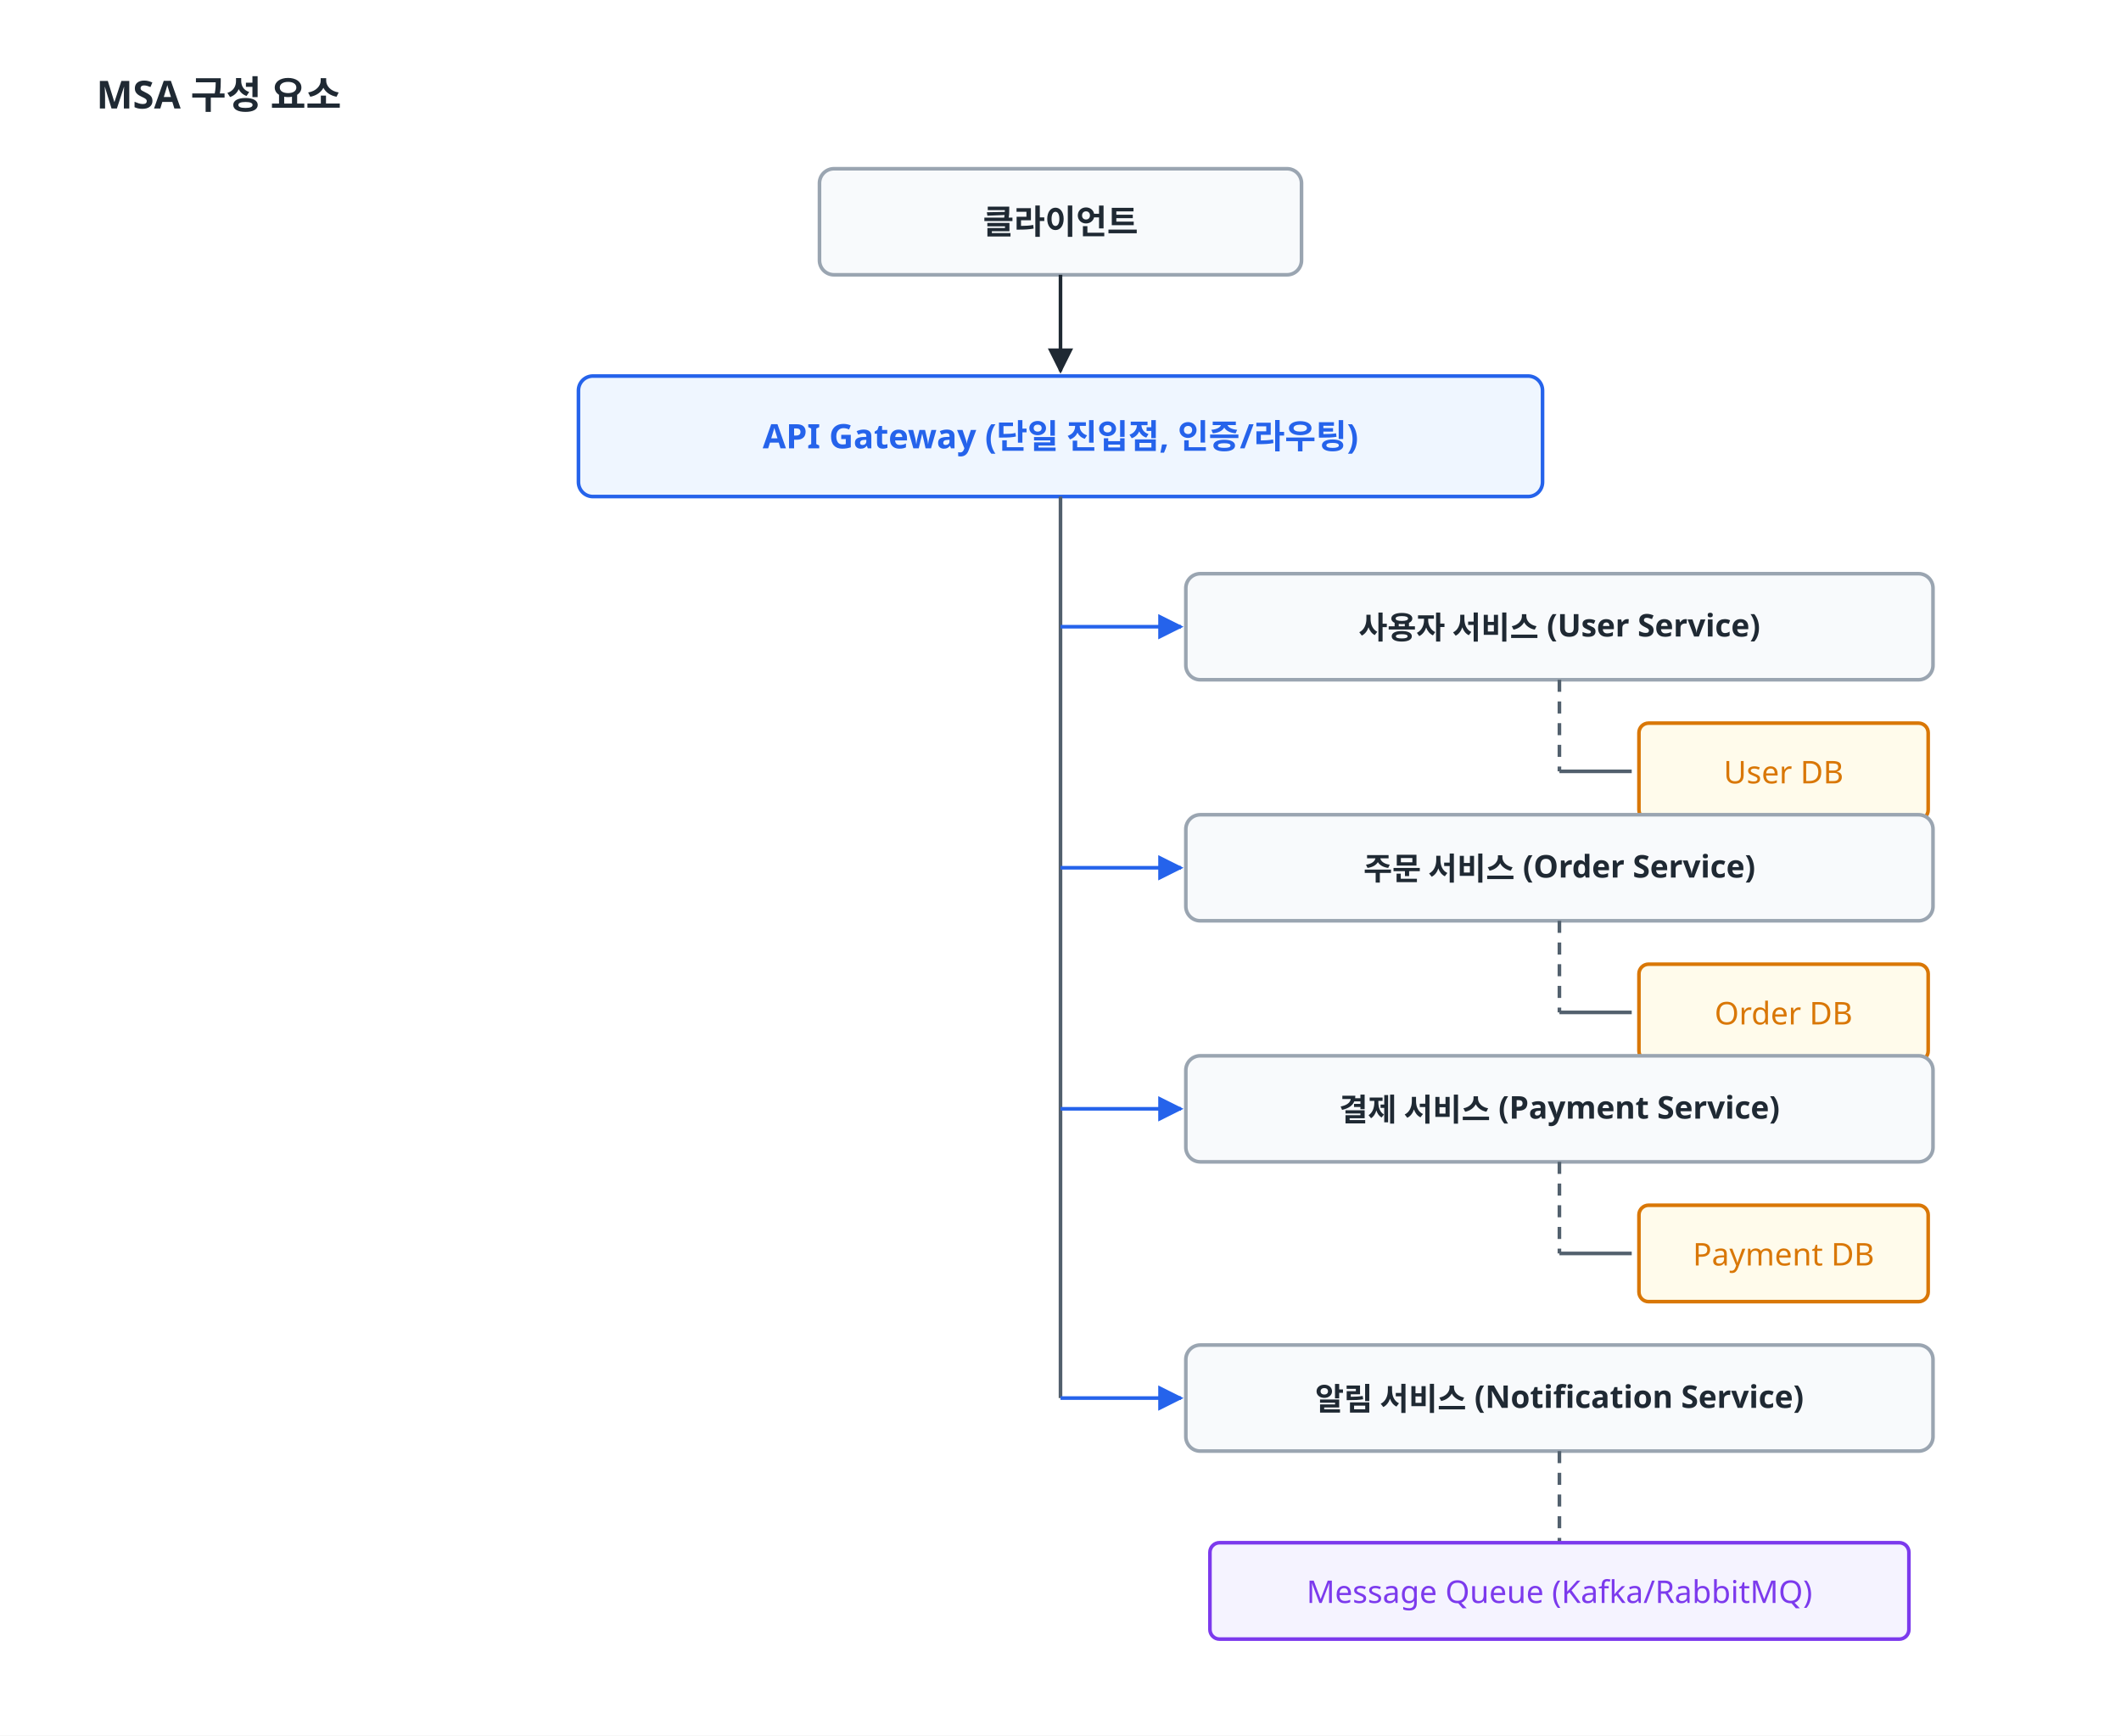
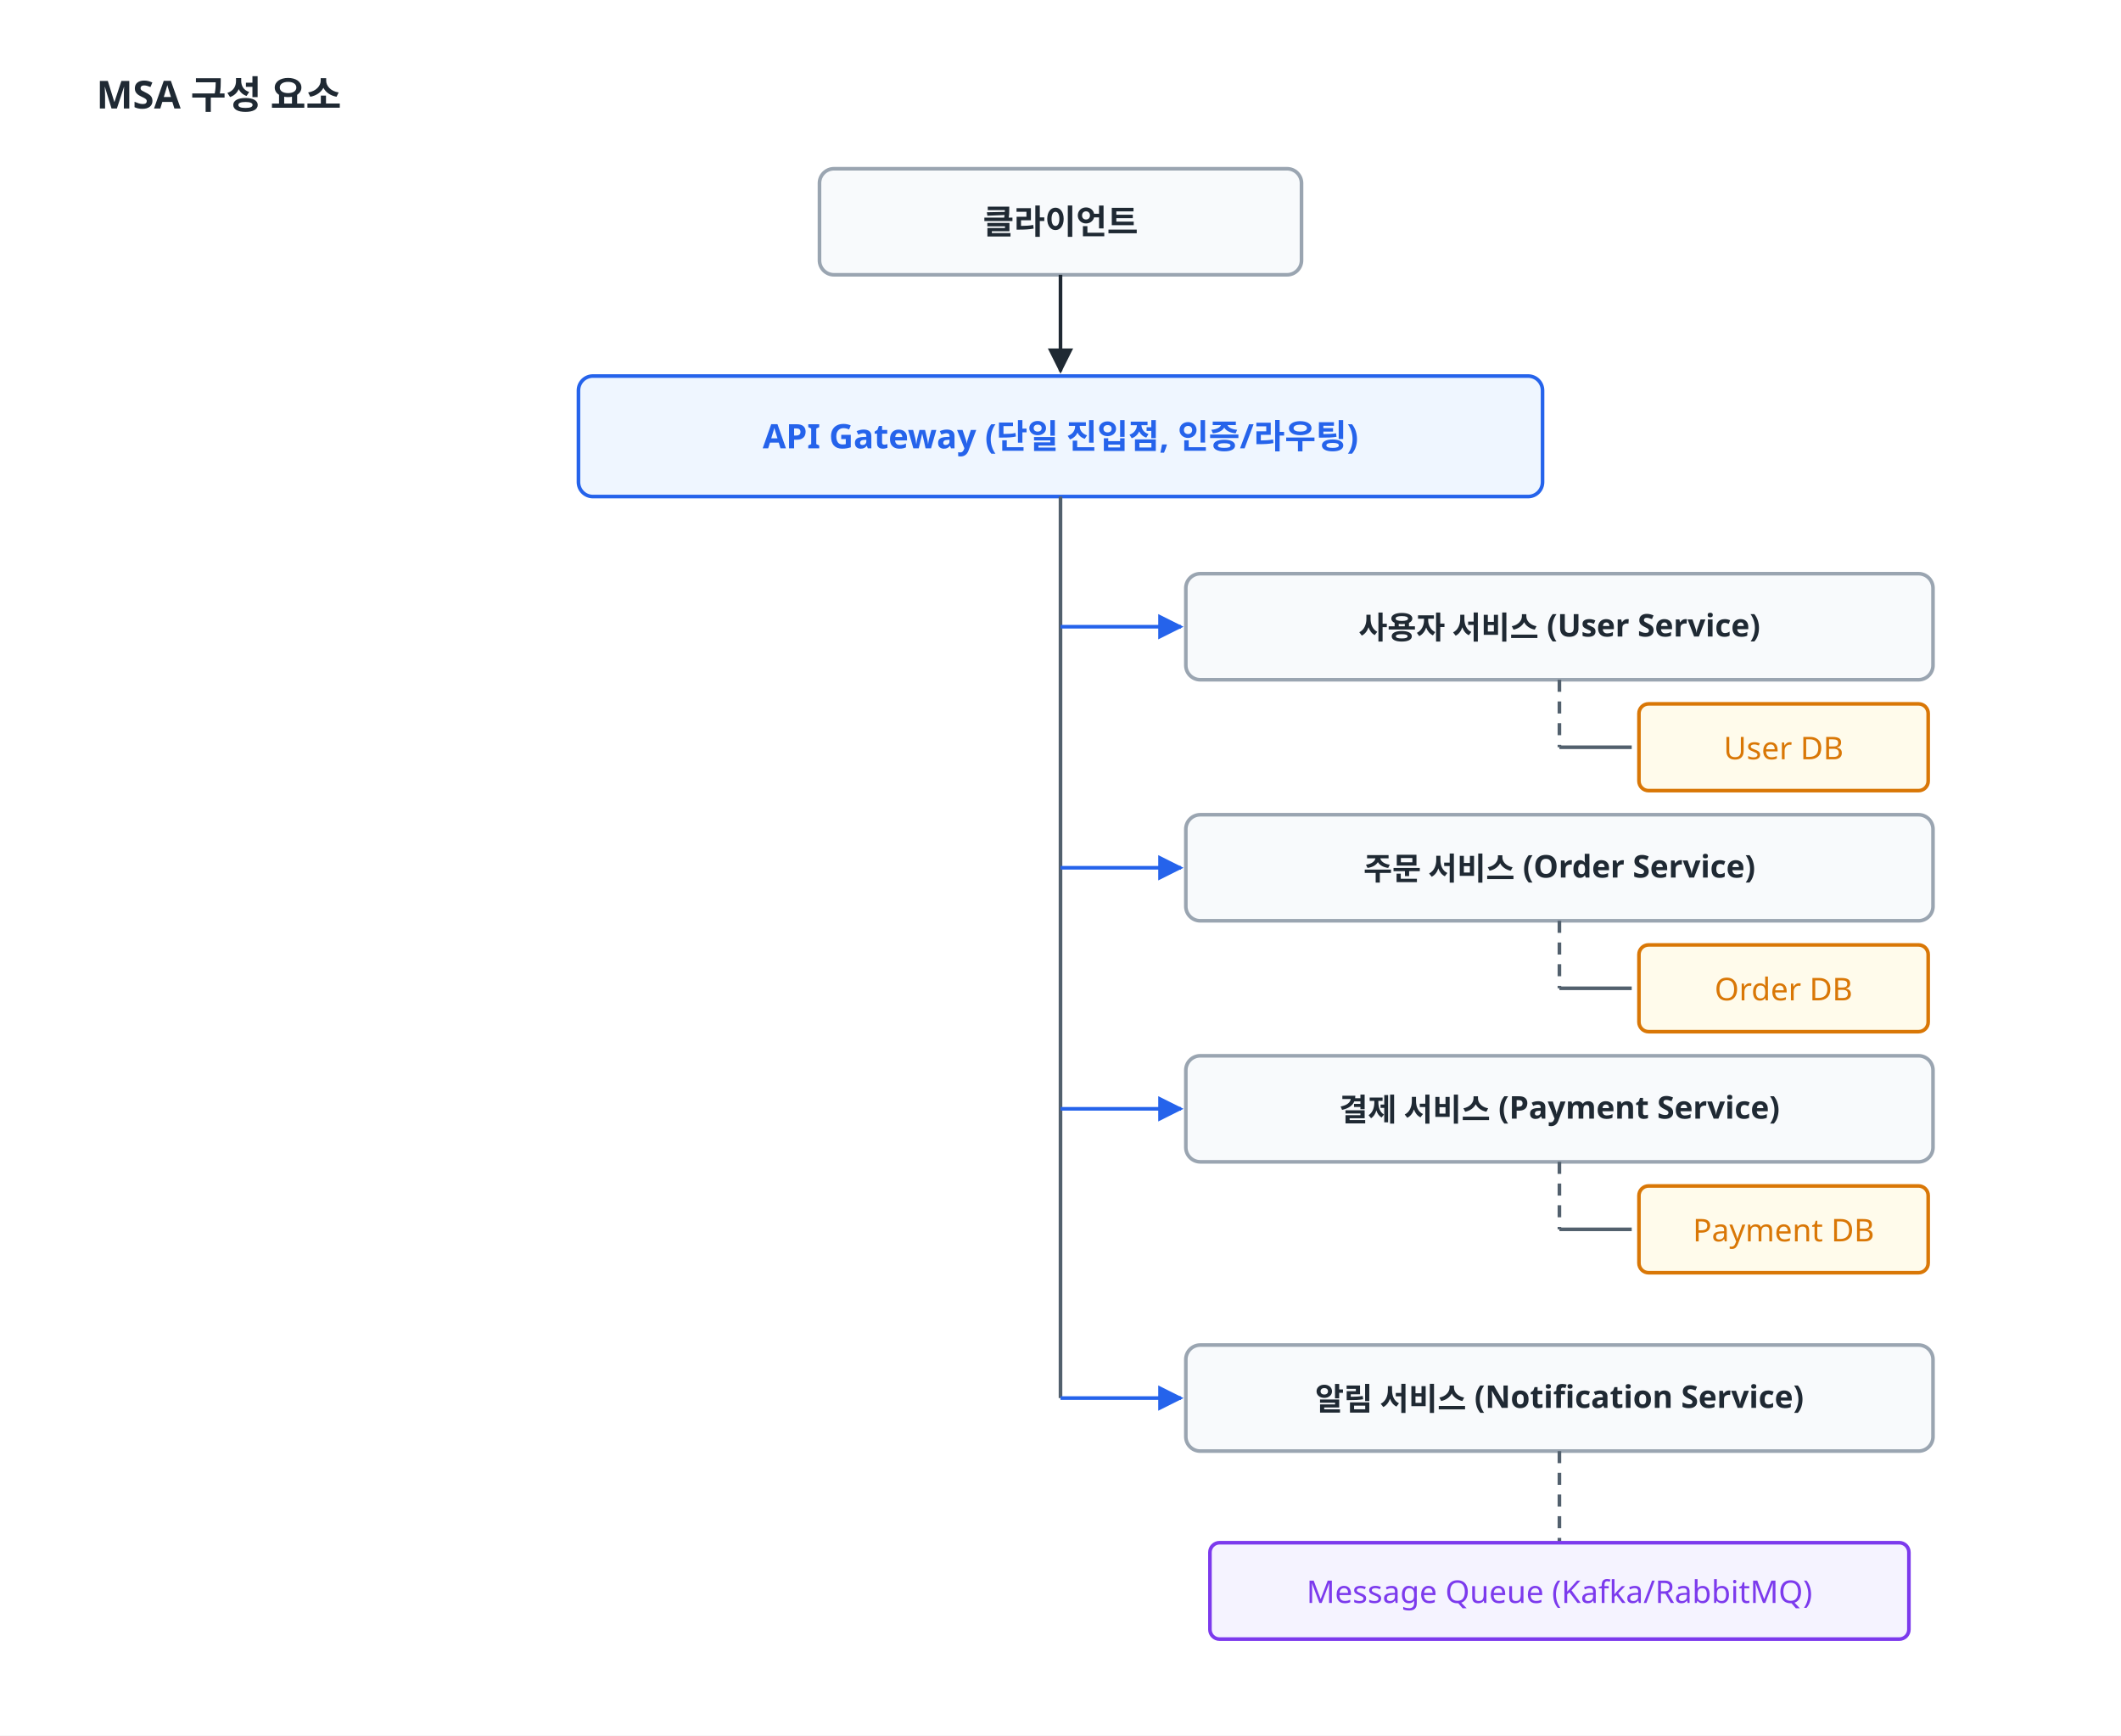
<svg xmlns="http://www.w3.org/2000/svg" viewBox="0 0 880 720" width="880" height="720" font-family="'Malgun Gothic','Apple SD Gothic Neo','Noto Sans KR','Segoe UI',sans-serif" role="img" aria-labelledby="t d">
  <rect width="880" height="720" fill="#ffffff" />
  <defs>
    <marker id="a-ink" viewBox="0 0 10 10" refX="9" refY="5" markerWidth="7" markerHeight="7" orient="auto-start-reverse">
      <path d="M0,0 L10,5 L0,10 z" fill="#1f2933" />
    </marker>
    <marker id="a-blue" viewBox="0 0 10 10" refX="9" refY="5" markerWidth="7" markerHeight="7" orient="auto-start-reverse">
      <path d="M0,0 L10,5 L0,10 z" fill="#2563eb" />
    </marker>
    <marker id="a-purple" viewBox="0 0 10 10" refX="9" refY="5" markerWidth="7" markerHeight="7" orient="auto-start-reverse">
      <path d="M0,0 L10,5 L0,10 z" fill="#7c3aed" />
    </marker>
  </defs>
  <text x="40" y="45" font-size="16" font-weight="bold" fill="#1f2933">MSA 구성 요소</text>
  <rect x="340" y="70" width="200" height="44" rx="6" fill="#f8fafc" stroke="#9aa5b1" stroke-width="1.5" />
  <text x="440" y="97" font-size="14" font-weight="bold" fill="#1f2933" text-anchor="middle">클라이언트</text>
  <path d="M440,114 L440,154" stroke="#1f2933" stroke-width="1.5" fill="none" marker-end="url(#a-ink)" />
  <rect x="240" y="156" width="400" height="50" rx="6" fill="#eff6ff" stroke="#2563eb" stroke-width="1.5" />
  <text x="440" y="186" font-size="14" font-weight="bold" fill="#2563eb" text-anchor="middle">API Gateway (단일 진입점, 인증/라우팅)</text>
  <path d="M440,206 L440,580" stroke="#52606d" stroke-width="1.5" fill="none" />
  <path d="M440,260 L490,260" stroke="#2563eb" stroke-width="1.5" fill="none" marker-end="url(#a-blue)" />
  <rect x="492" y="238" width="310" height="44" rx="6" fill="#f8fafc" stroke="#9aa5b1" stroke-width="1.5" />
  <text x="647" y="265" font-size="13" font-weight="bold" fill="#1f2933" text-anchor="middle">사용자 서비스 (User Service)</text>
-   <path d="M647,282 L647,320" stroke="#52606d" stroke-width="1.5" stroke-dasharray="5 4" fill="none" />
-   <path d="M647,320 L677,320" stroke="#52606d" stroke-width="1.5" fill="none" />
-   <rect x="680" y="300" width="120" height="40" rx="4" fill="#fffbeb" stroke="#d97706" stroke-width="1.5" />
-   <text x="740" y="325" font-size="13" fill="#d97706" text-anchor="middle">User DB</text>
+   <path d="M647,282 L647,310" stroke="#52606d" stroke-width="1.5" stroke-dasharray="5 4" fill="none" />
+   <path d="M647,310 L677,310" stroke="#52606d" stroke-width="1.5" fill="none" />
+   <rect x="680" y="292" width="120" height="36" rx="4" fill="#fffbeb" stroke="#d97706" stroke-width="1.5" />
+   <text x="740" y="315" font-size="13" fill="#d97706" text-anchor="middle">User DB</text>
  <path d="M440,360 L490,360" stroke="#2563eb" stroke-width="1.5" fill="none" marker-end="url(#a-blue)" />
  <rect x="492" y="338" width="310" height="44" rx="6" fill="#f8fafc" stroke="#9aa5b1" stroke-width="1.5" />
  <text x="647" y="365" font-size="13" font-weight="bold" fill="#1f2933" text-anchor="middle">주문 서비스 (Order Service)</text>
-   <path d="M647,382 L647,420" stroke="#52606d" stroke-width="1.5" stroke-dasharray="5 4" fill="none" />
-   <path d="M647,420 L677,420" stroke="#52606d" stroke-width="1.5" fill="none" />
-   <rect x="680" y="400" width="120" height="40" rx="4" fill="#fffbeb" stroke="#d97706" stroke-width="1.5" />
-   <text x="740" y="425" font-size="13" fill="#d97706" text-anchor="middle">Order DB</text>
+   <path d="M647,382 L647,410" stroke="#52606d" stroke-width="1.5" stroke-dasharray="5 4" fill="none" />
+   <path d="M647,410 L677,410" stroke="#52606d" stroke-width="1.5" fill="none" />
+   <rect x="680" y="392" width="120" height="36" rx="4" fill="#fffbeb" stroke="#d97706" stroke-width="1.5" />
+   <text x="740" y="415" font-size="13" fill="#d97706" text-anchor="middle">Order DB</text>
  <path d="M440,460 L490,460" stroke="#2563eb" stroke-width="1.5" fill="none" marker-end="url(#a-blue)" />
  <rect x="492" y="438" width="310" height="44" rx="6" fill="#f8fafc" stroke="#9aa5b1" stroke-width="1.5" />
  <text x="647" y="465" font-size="13" font-weight="bold" fill="#1f2933" text-anchor="middle">결제 서비스 (Payment Service)</text>
-   <path d="M647,482 L647,520" stroke="#52606d" stroke-width="1.5" stroke-dasharray="5 4" fill="none" />
-   <path d="M647,520 L677,520" stroke="#52606d" stroke-width="1.5" fill="none" />
-   <rect x="680" y="500" width="120" height="40" rx="4" fill="#fffbeb" stroke="#d97706" stroke-width="1.5" />
-   <text x="740" y="525" font-size="13" fill="#d97706" text-anchor="middle">Payment DB</text>
+   <path d="M647,482 L647,510" stroke="#52606d" stroke-width="1.5" stroke-dasharray="5 4" fill="none" />
+   <path d="M647,510 L677,510" stroke="#52606d" stroke-width="1.5" fill="none" />
+   <rect x="680" y="492" width="120" height="36" rx="4" fill="#fffbeb" stroke="#d97706" stroke-width="1.5" />
+   <text x="740" y="515" font-size="13" fill="#d97706" text-anchor="middle">Payment DB</text>
  <path d="M440,580 L490,580" stroke="#2563eb" stroke-width="1.5" fill="none" marker-end="url(#a-blue)" />
  <rect x="492" y="558" width="310" height="44" rx="6" fill="#f8fafc" stroke="#9aa5b1" stroke-width="1.5" />
  <text x="647" y="585" font-size="13" font-weight="bold" fill="#1f2933" text-anchor="middle">알림 서비스 (Notification Service)</text>
  <path d="M647,602 L647,640" stroke="#52606d" stroke-width="1.5" stroke-dasharray="5 4" fill="none" />
  <rect x="502" y="640" width="290" height="40" rx="4" fill="#f5f3ff" stroke="#7c3aed" stroke-width="1.5" />
  <text x="647" y="665" font-size="13" fill="#7c3aed" text-anchor="middle">Message Queue (Kafka/RabbitMQ)</text>
</svg>
